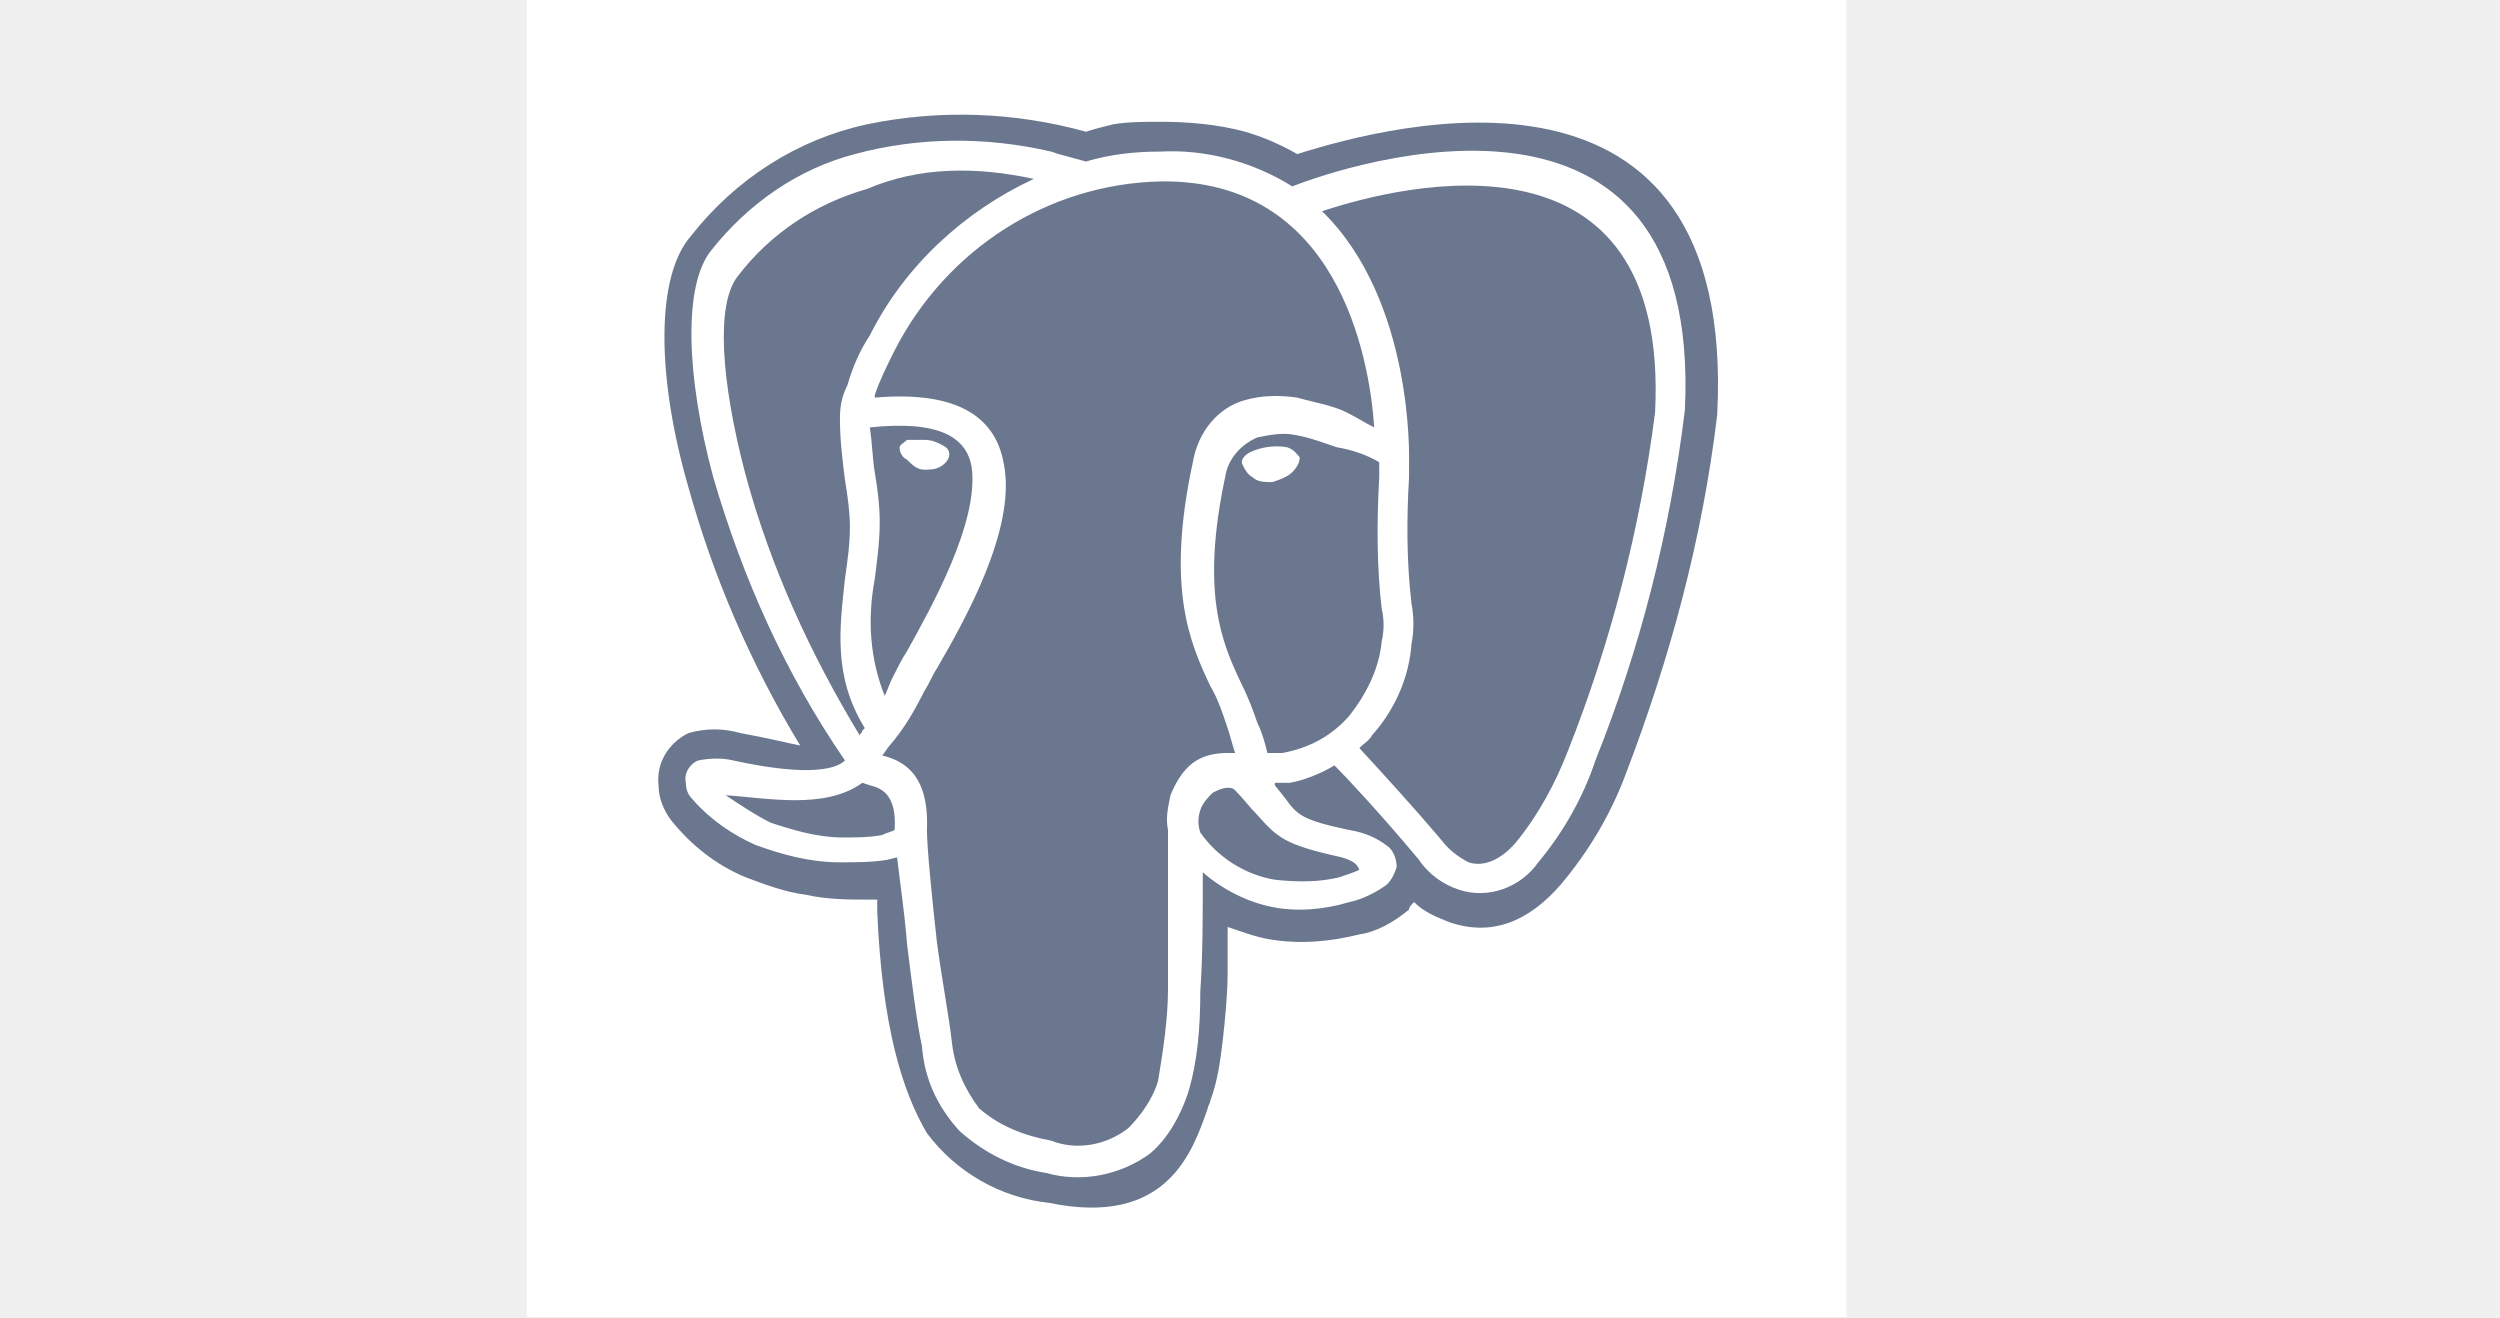
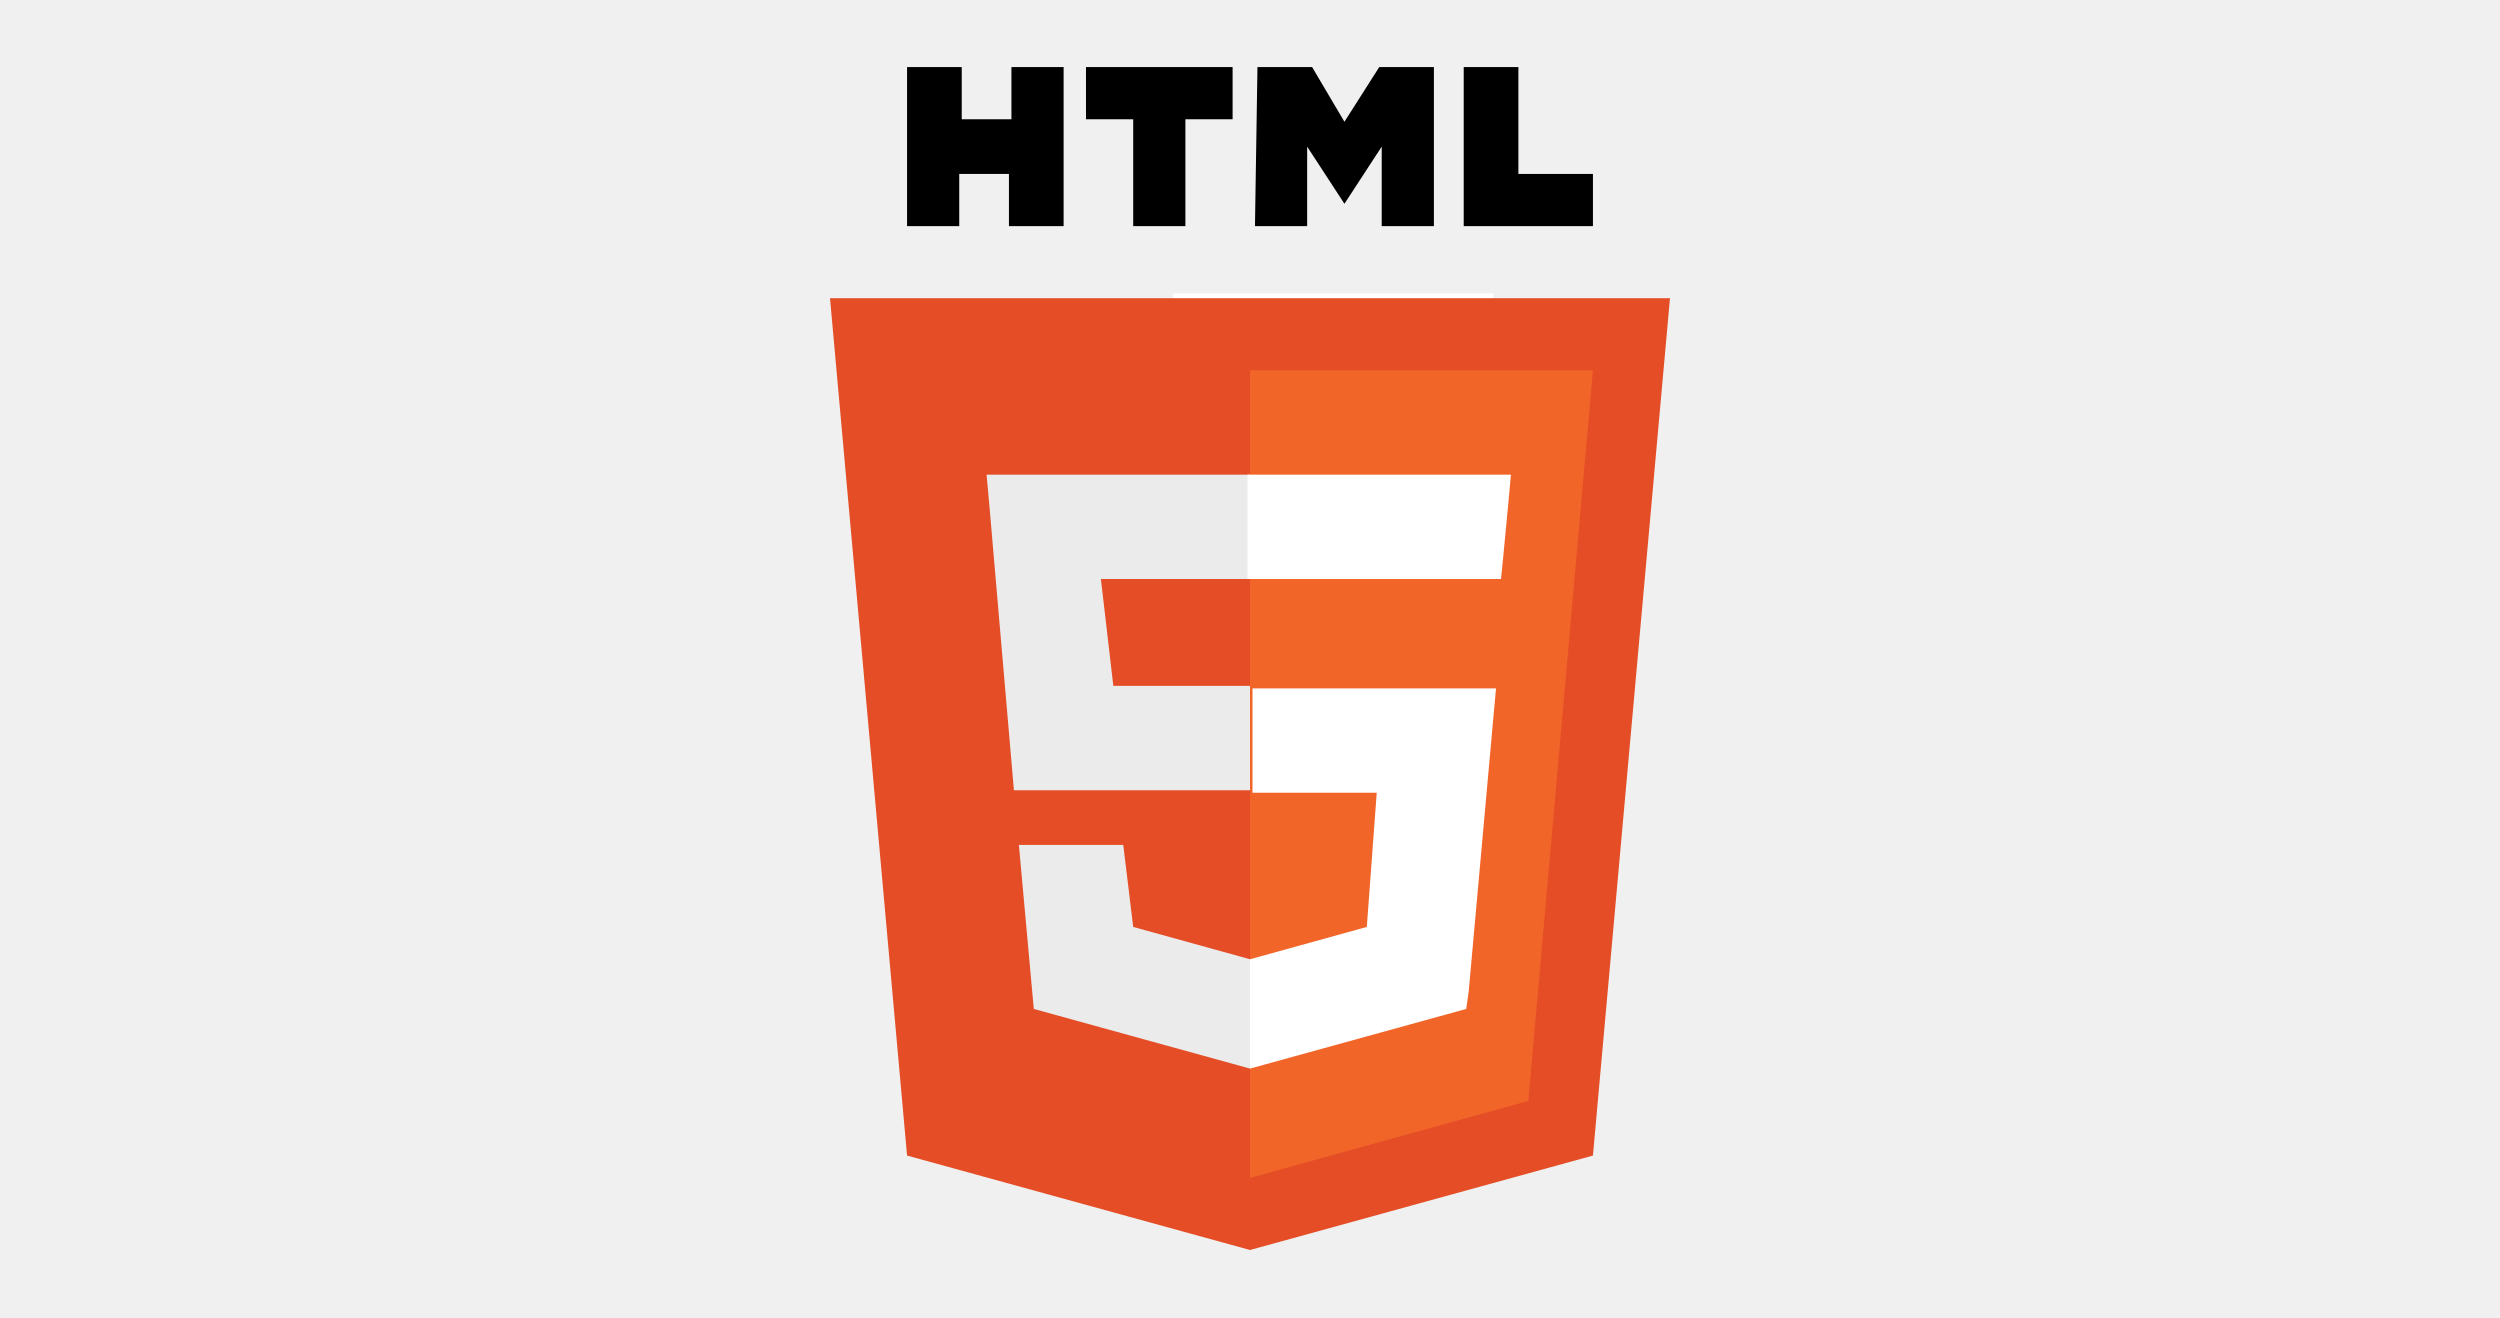
<svg xmlns="http://www.w3.org/2000/svg" version="1.1" id="Layer_1" x="0px" y="0px" viewBox="0 0 100.6 53" style="enable-background:new 0 0 100.6 53;" xml:space="preserve">
  <style type="text/css">
- 	.st0{fill-rule:evenodd;clip-rule:evenodd;fill:#FFFFFF;}
- 	.st1{fill-rule:evenodd;clip-rule:evenodd;fill:#6A778F;}
+ 	.st0{fill:#FFFFFF;}
+ 	.st1{fill:#E44D26;}
+ 	.st2{fill:#F16529;}
+ 	.st3{fill:#EBEBEB;}
</style>
-   <path class="st0" d="M21.2,0h53.1v53H21.2V0z" />
-   <path class="st1" d="M35.3,36.7c0-0.1,0-0.2,0-0.3v-0.2H35H35c-0.9,0-1.7,0-2.6-0.2c-0.8-0.1-1.6-0.4-2.4-0.7  c-1.2-0.5-2.2-1.3-3-2.3c-0.3-0.4-0.5-0.9-0.5-1.4c-0.1-0.9,0.4-1.7,1.2-2.1c0.7-0.2,1.4-0.2,2.1,0c1.1,0.2,1.9,0.4,2.4,0.5  c-2-3.3-3.5-6.8-4.5-10.4c-1.3-4.5-1.3-8.5,0.1-10.1c1.8-2.3,4.3-3.9,7.1-4.5c2.9-0.6,5.9-0.5,8.8,0.3C44,5.2,44.4,5.1,44.8,5  c0.6-0.1,1.3-0.1,1.9-0.1c1.1,0,2.3,0.1,3.4,0.4c0.7,0.2,1.4,0.5,2.1,0.9C56,5,69.9,1.3,69.1,16.7c-0.6,5-1.9,9.8-3.7,14.5  c-0.6,1.6-1.5,3.1-2.6,4.4c-1.3,1.5-2.8,2.1-4.5,1.5c-0.5-0.2-1-0.4-1.4-0.8c-0.1,0.1-0.2,0.2-0.2,0.3c-0.6,0.5-1.3,0.9-2,1  c-1.2,0.3-2.4,0.4-3.6,0.2c-0.6-0.1-1.1-0.3-1.7-0.5c0,0.2,0,0.5,0,0.8c0,0.3,0,0.8,0,1c0,0.9-0.1,1.9-0.2,2.8  c-0.1,0.8-0.2,1.6-0.5,2.4c0,0.1-0.1,0.2-0.1,0.3c-0.6,1.7-1.6,4.8-6.4,3.8c-1.9-0.2-3.7-1.2-4.9-2.8C36.3,43.9,35.5,41.3,35.3,36.7  L35.3,36.7z" />
-   <path class="st0" d="M37.3,33.4c0.1-2.3-1-2.8-1.8-3c0.1-0.1,0.2-0.3,0.3-0.4c0.6-0.7,1-1.4,1.4-2.2c0.2-0.3,0.3-0.6,0.5-0.9  c1.1-1.9,3.2-5.6,2.7-8.2c-0.3-1.8-1.7-3-5.2-2.7v-0.1c0.2-0.6,0.5-1.2,0.8-1.8c2.1-4.1,6.2-6.7,10.7-6.8c7.1-0.1,8.4,7,8.6,9.9  c-0.4-0.2-0.7-0.4-1.1-0.6c-0.6-0.3-1.3-0.4-2-0.6c-0.7-0.1-1.4-0.1-2.1,0.1c-1.1,0.3-1.9,1.3-2.1,2.5c-1.1,5.1-0.1,7.3,0.7,9  c0.3,0.5,0.5,1.1,0.7,1.7c0.1,0.3,0.2,0.7,0.3,1h-0.3c-0.5,0-1,0.1-1.4,0.4c-0.4,0.3-0.7,0.8-0.9,1.3c-0.1,0.5-0.2,0.9-0.1,1.4  c0,2.3,0,4.5,0,6.4c0,1.2-0.2,2.5-0.4,3.7c-0.2,0.7-0.7,1.4-1.2,1.9c-0.9,0.7-2.1,0.9-3.1,0.5c-1.1-0.2-2.1-0.6-2.9-1.3  c-0.6-0.8-1-1.7-1.1-2.7c-0.1-0.9-0.4-2.5-0.6-4C37.5,36.1,37.3,34.1,37.3,33.4L37.3,33.4z M54,34.5c-2.3-0.5-2.6-0.8-3.4-1.7  c-0.3-0.3-0.6-0.7-0.9-1c-0.1-0.1-0.2-0.1-0.3-0.1c-0.2,0-0.4,0.1-0.6,0.2c-0.2,0.2-0.4,0.4-0.5,0.7c-0.1,0.3-0.1,0.6,0,0.9  c0.7,1,1.8,1.7,3,1.9c0.9,0.1,1.8,0.1,2.6-0.1c0.3-0.1,0.6-0.2,0.8-0.3C54.6,34.7,54.3,34.6,54,34.5L54,34.5z M54.7,30.1  c0.2-0.2,0.4-0.3,0.5-0.5c0.9-1,1.5-2.3,1.6-3.7c0.1-0.5,0.1-1.1,0-1.6c-0.2-1.7-0.2-3.4-0.1-5.1c0-0.3,0-0.5,0-0.6  s0.2-6.5-3.5-10.1c3.3-1.1,14-3.7,13.4,8.1c-0.6,4.7-1.8,9.3-3.5,13.6c-0.5,1.3-1.2,2.6-2.1,3.7c-0.6,0.7-1.3,1-1.9,0.8  c-0.4-0.2-0.8-0.5-1.1-0.9C56.9,32.5,55.8,31.3,54.7,30.1L54.7,30.1z M41.6,7.2c-2.8,1.3-5.2,3.5-6.6,6.3c-0.4,0.6-0.7,1.3-0.9,2  c-0.2,0.4-0.3,0.8-0.3,1.3c0,0,0,0,0,0.1c0,0.8,0.1,1.6,0.2,2.4c0.1,0.6,0.2,1.3,0.2,1.9c0,0.7-0.1,1.4-0.2,2.1  c-0.2,1.9-0.5,3.9,0.8,6l-0.1,0.1c0,0.1-0.1,0.1-0.1,0.2c-2-3.3-3.6-6.8-4.6-10.5c-1-3.8-1.2-6.9-0.3-8c1.3-1.7,3.1-2.9,5.2-3.5  C37,6.7,39.3,6.7,41.6,7.2z M55.5,18.6c0,0.2,0,0.4,0,0.6c-0.1,1.8-0.1,3.6,0.1,5.3c0.1,0.4,0.1,0.9,0,1.3c-0.1,1.1-0.6,2.1-1.3,3  c-0.7,0.8-1.6,1.3-2.7,1.5h-0.6c-0.1-0.4-0.2-0.8-0.4-1.2c-0.2-0.6-0.4-1.1-0.7-1.7c-0.7-1.5-1.6-3.5-0.6-8.2  c0.1-0.7,0.6-1.3,1.3-1.6c0.5-0.1,1-0.2,1.5-0.1c0.6,0.1,1.1,0.3,1.7,0.5C54.4,18.1,55,18.3,55.5,18.6L55.5,18.6z M51.8,18  c-0.5-0.1-1.1,0-1.5,0.2c-0.2,0.1-0.4,0.3-0.3,0.5c0.1,0.2,0.2,0.4,0.4,0.5c0.2,0.2,0.5,0.2,0.8,0.2l0,0c0.3-0.1,0.6-0.2,0.8-0.4  c0.2-0.2,0.3-0.4,0.3-0.6C52.2,18.3,52.1,18.1,51.8,18L51.8,18z M35,17.2c2.8-0.3,3.9,0.4,4.1,1.6c0.3,2.2-1.6,5.6-2.6,7.4  c-0.2,0.3-0.4,0.7-0.6,1.1c-0.1,0.2-0.2,0.5-0.3,0.7c-0.6-1.5-0.7-3.1-0.4-4.7c0.1-0.8,0.2-1.5,0.2-2.3c0-0.7-0.1-1.4-0.2-2  C35.1,18.4,35.1,17.8,35,17.2z M34.7,31.5l0.3,0.1c0.4,0.1,1.1,0.3,1,1.8c-0.2,0.1-0.3,0.1-0.5,0.2c-0.5,0.1-1.1,0.1-1.6,0.1  c-1,0-2-0.3-2.9-0.6c-0.6-0.3-1.2-0.7-1.8-1.1C30.8,32.1,33.2,32.6,34.7,31.5L34.7,31.5z M36.2,18c0,0.2,0.1,0.4,0.3,0.5  c0.2,0.2,0.4,0.4,0.7,0.4c0.2,0,0.4,0,0.6-0.1c0.2-0.1,0.4-0.3,0.4-0.5s-0.1-0.3-0.3-0.4c-0.2-0.1-0.4-0.2-0.7-0.2  c-0.2,0-0.5,0-0.7,0C36.4,17.8,36.2,17.9,36.2,18z M34,30.6c-0.3,0.3-1.3,0.7-4.5,0c-0.4-0.1-0.9-0.1-1.4,0  c-0.3,0.1-0.6,0.5-0.5,0.9c0,0.3,0.1,0.5,0.3,0.7c0.7,0.8,1.6,1.4,2.5,1.8c1.1,0.4,2.2,0.7,3.4,0.7c0.6,0,1.3,0,1.9-0.1l0.4-0.1  c0.1,0.9,0.3,2.2,0.4,3.5c0.2,1.6,0.4,3.2,0.6,4.1c0.1,1.3,0.6,2.4,1.5,3.4c1,0.9,2.2,1.5,3.5,1.7c1.4,0.4,3,0.1,4.2-0.8  c0.7-0.6,1.2-1.5,1.5-2.4c0.4-1.3,0.5-2.7,0.5-4.1c0.1-1.4,0.1-3.1,0.1-4.8c0.8,0.7,1.8,1.2,2.8,1.4c1,0.2,2.1,0.1,3.1-0.2  c0.5-0.1,1.1-0.4,1.5-0.7c0.2-0.2,0.3-0.4,0.4-0.7c0-0.3-0.1-0.6-0.3-0.8c-0.5-0.4-1-0.6-1.6-0.7c-1.9-0.4-2.1-0.6-2.6-1.3l-0.4-0.5  c0,0,0-0.1,0-0.1c0.2,0,0.4,0,0.6,0c0.6-0.1,1.3-0.4,1.8-0.7c0.5,0.5,1.9,2,3.4,3.8c0.4,0.6,1,1,1.6,1.2c1.2,0.4,2.5-0.1,3.2-1.1  c1-1.2,1.8-2.6,2.3-4.1c1.8-4.5,3-9.2,3.6-14.1c0.7-14.6-13.5-9.9-15.8-9c-1.6-1-3.5-1.5-5.3-1.4c-1,0-2,0.1-3,0.4l-1.1-0.3  l-0.3-0.1c-2.6-0.6-5.3-0.6-7.9,0.1c-2.3,0.6-4.3,2-5.8,3.9c-1.1,1.4-1,5,0.1,9.1C29.9,23.3,31.6,27.1,34,30.6z" />
+   <path class="st0" d="M47.2,22.1v5.2h6.3l-0.6,6.6l-5.7,1.5v5.3l10.5-2.9l1.4-15.8H47.2z M47.2,11.8v5.1h12.4l0.5-5.1H47.2z" />
+   <path class="st1" d="M67.2,12l-3.1,34.5l-13.8,3.8l-13.8-3.8L33.4,12H67.2z" />
+   <path class="st2" d="M50.3,47.4l11.2-3.1l2.6-29.4H50.3V47.4z" />
+   <path class="st3" d="M44.3,23.3h6v-4.2H39.7l0.1,1.1l1,11.6h9.5v-4.2h-5.5L44.3,23.3z M45.2,34H41l0.6,6.6l8.7,2.4l0,0v-4.4l0,0  l-4.7-1.3L45.2,34z" />
+   <path d="M36.5,2.7h2.2v2.1h2V2.7h2.1v6.4h-2.2V7h-2v2.1h-2.1V2.7z M45.6,4.8h-1.9V2.7h5.9v2.1h-1.9v4.3h-2.1  C45.6,9.1,45.6,4.8,45.6,4.8z M50.6,2.7h2.2l1.3,2.2l1.4-2.2h2.2v6.4h-2.1V5.9l-1.5,2.3l0,0l-1.5-2.3v3.2h-2.1L50.6,2.7z M58.9,2.7  h2.2V7h3v2.1h-5.2L58.9,2.7L58.9,2.7z" />
+   <path class="st0" d="M50.2,31.9h5.2L55,37.3l-4.7,1.3V43l8.7-2.4l0.1-0.7l1-11.1l0.1-1.1h-9.8V31.9L50.2,31.9z M50.2,23.3h10.2  l0.1-1l0.2-2.1l0.1-1.1H50.2V23.3z" />
</svg>
